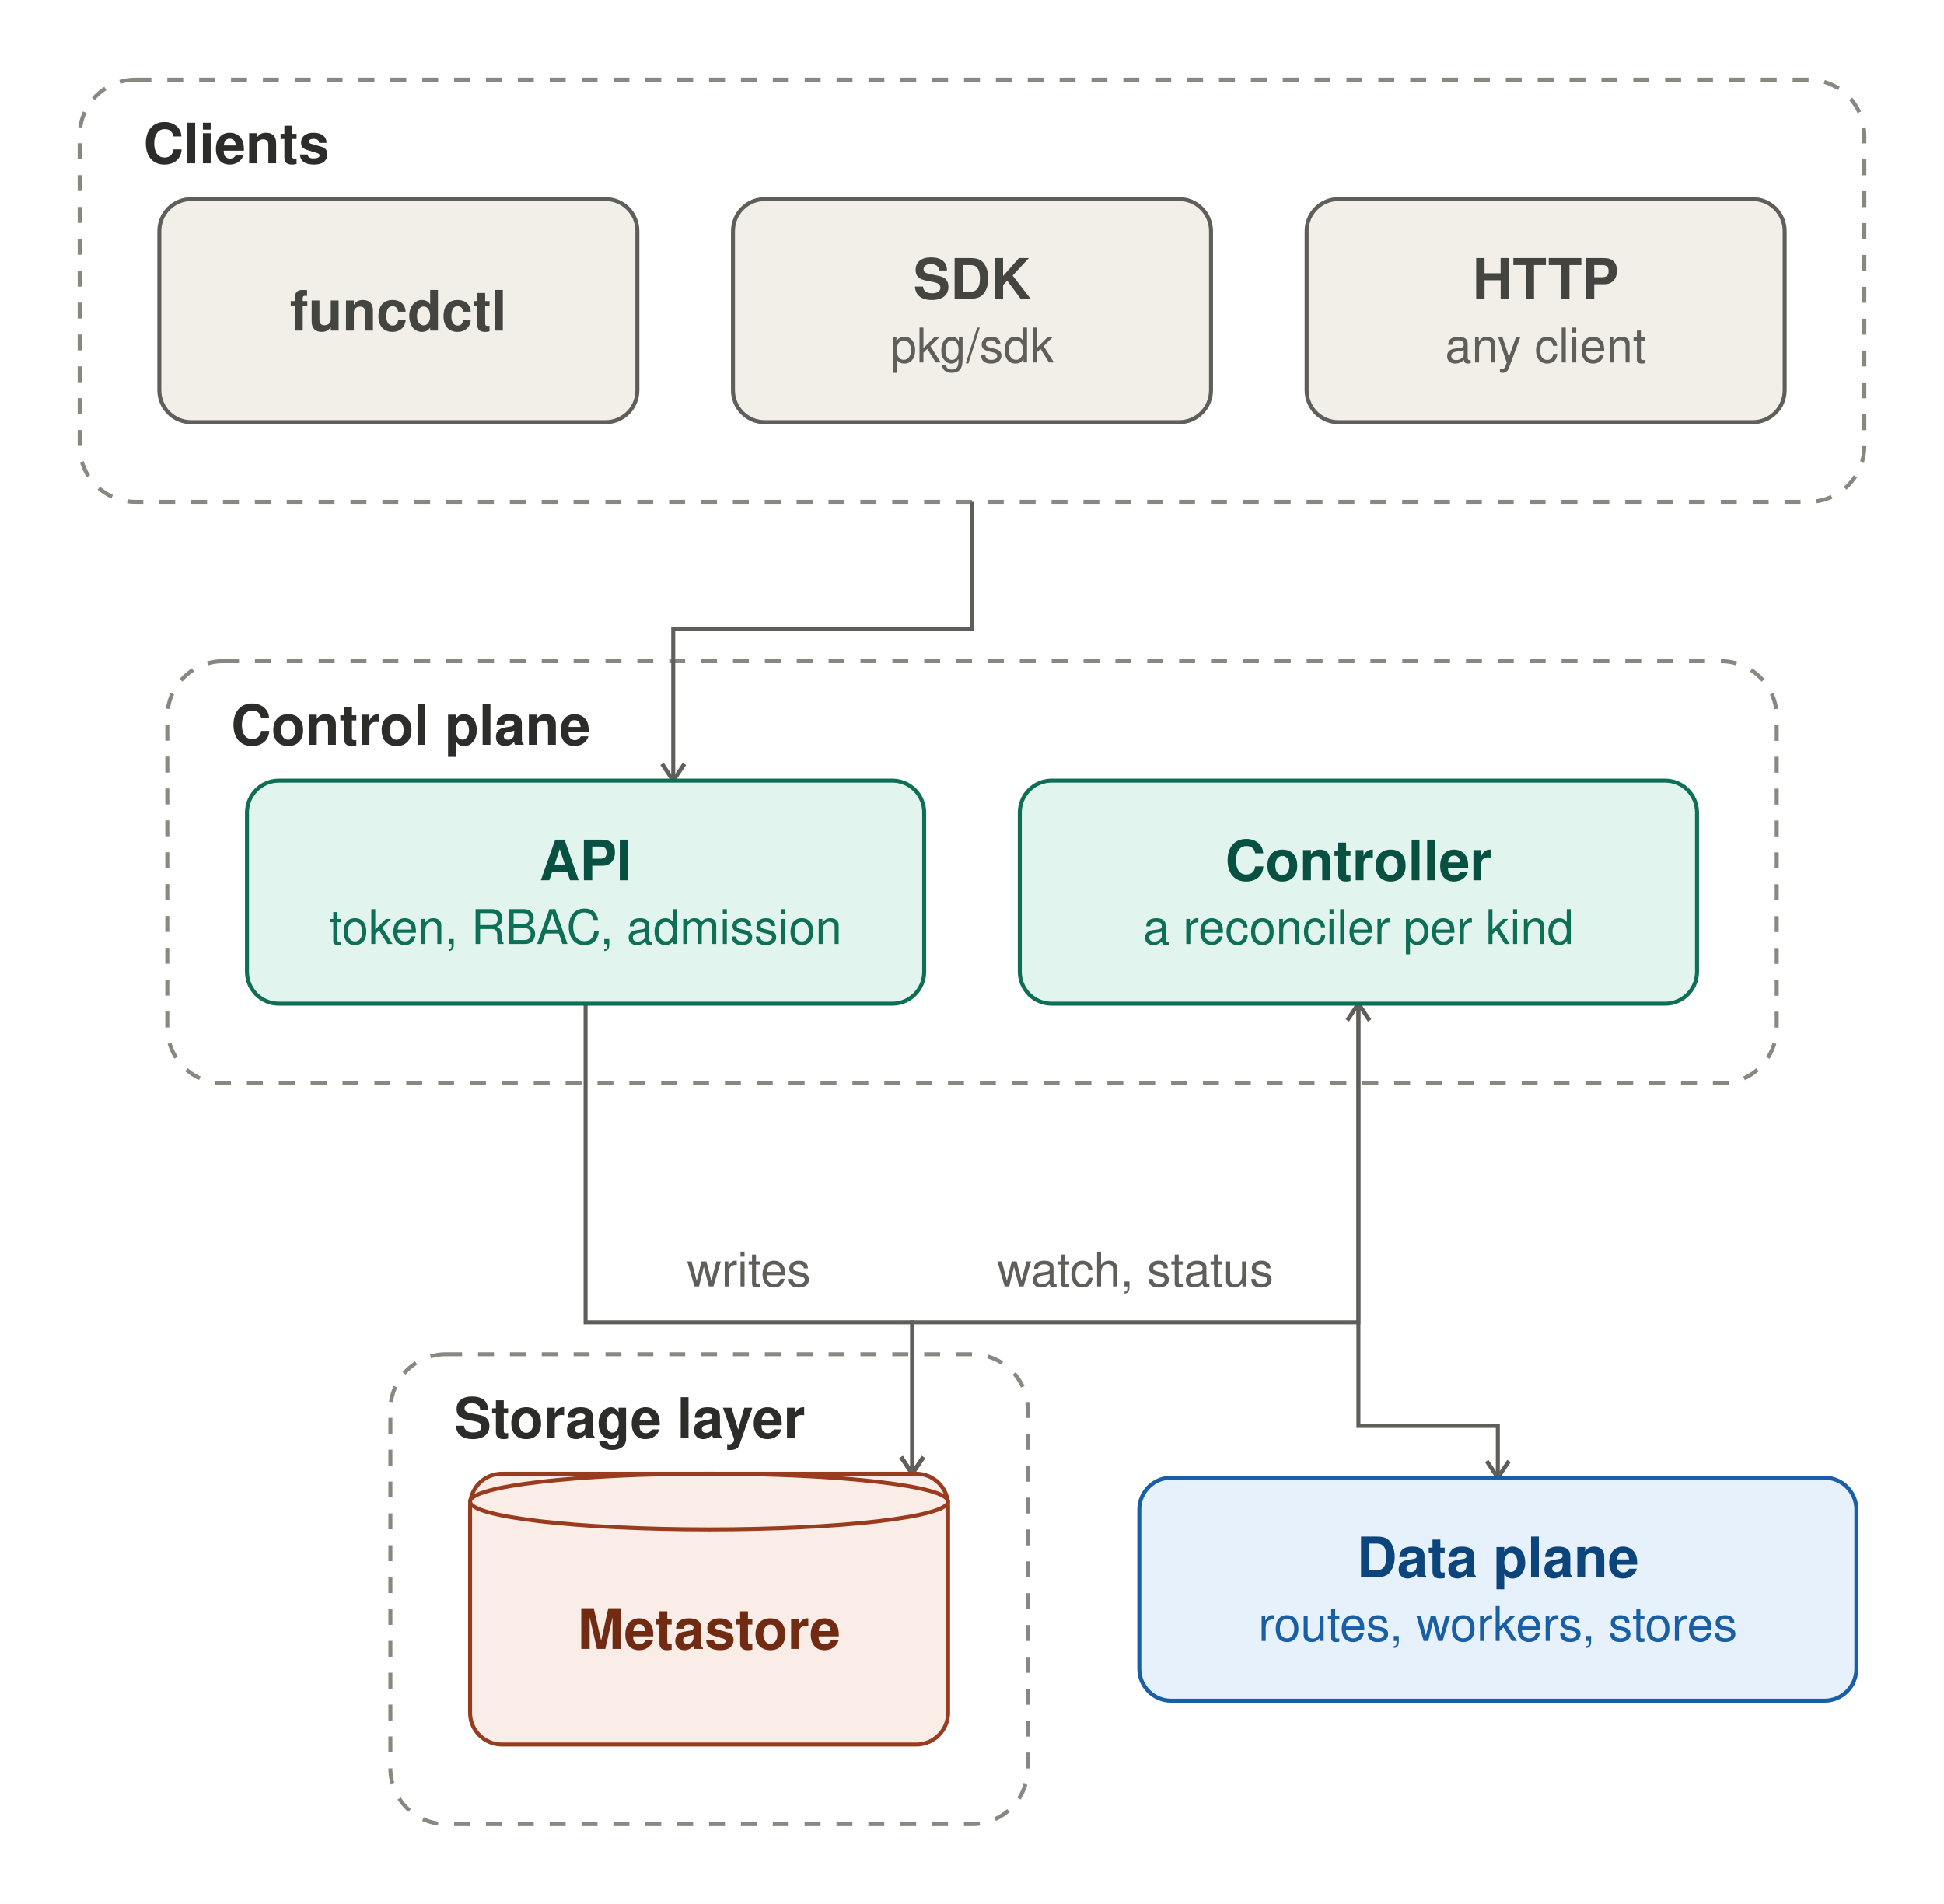
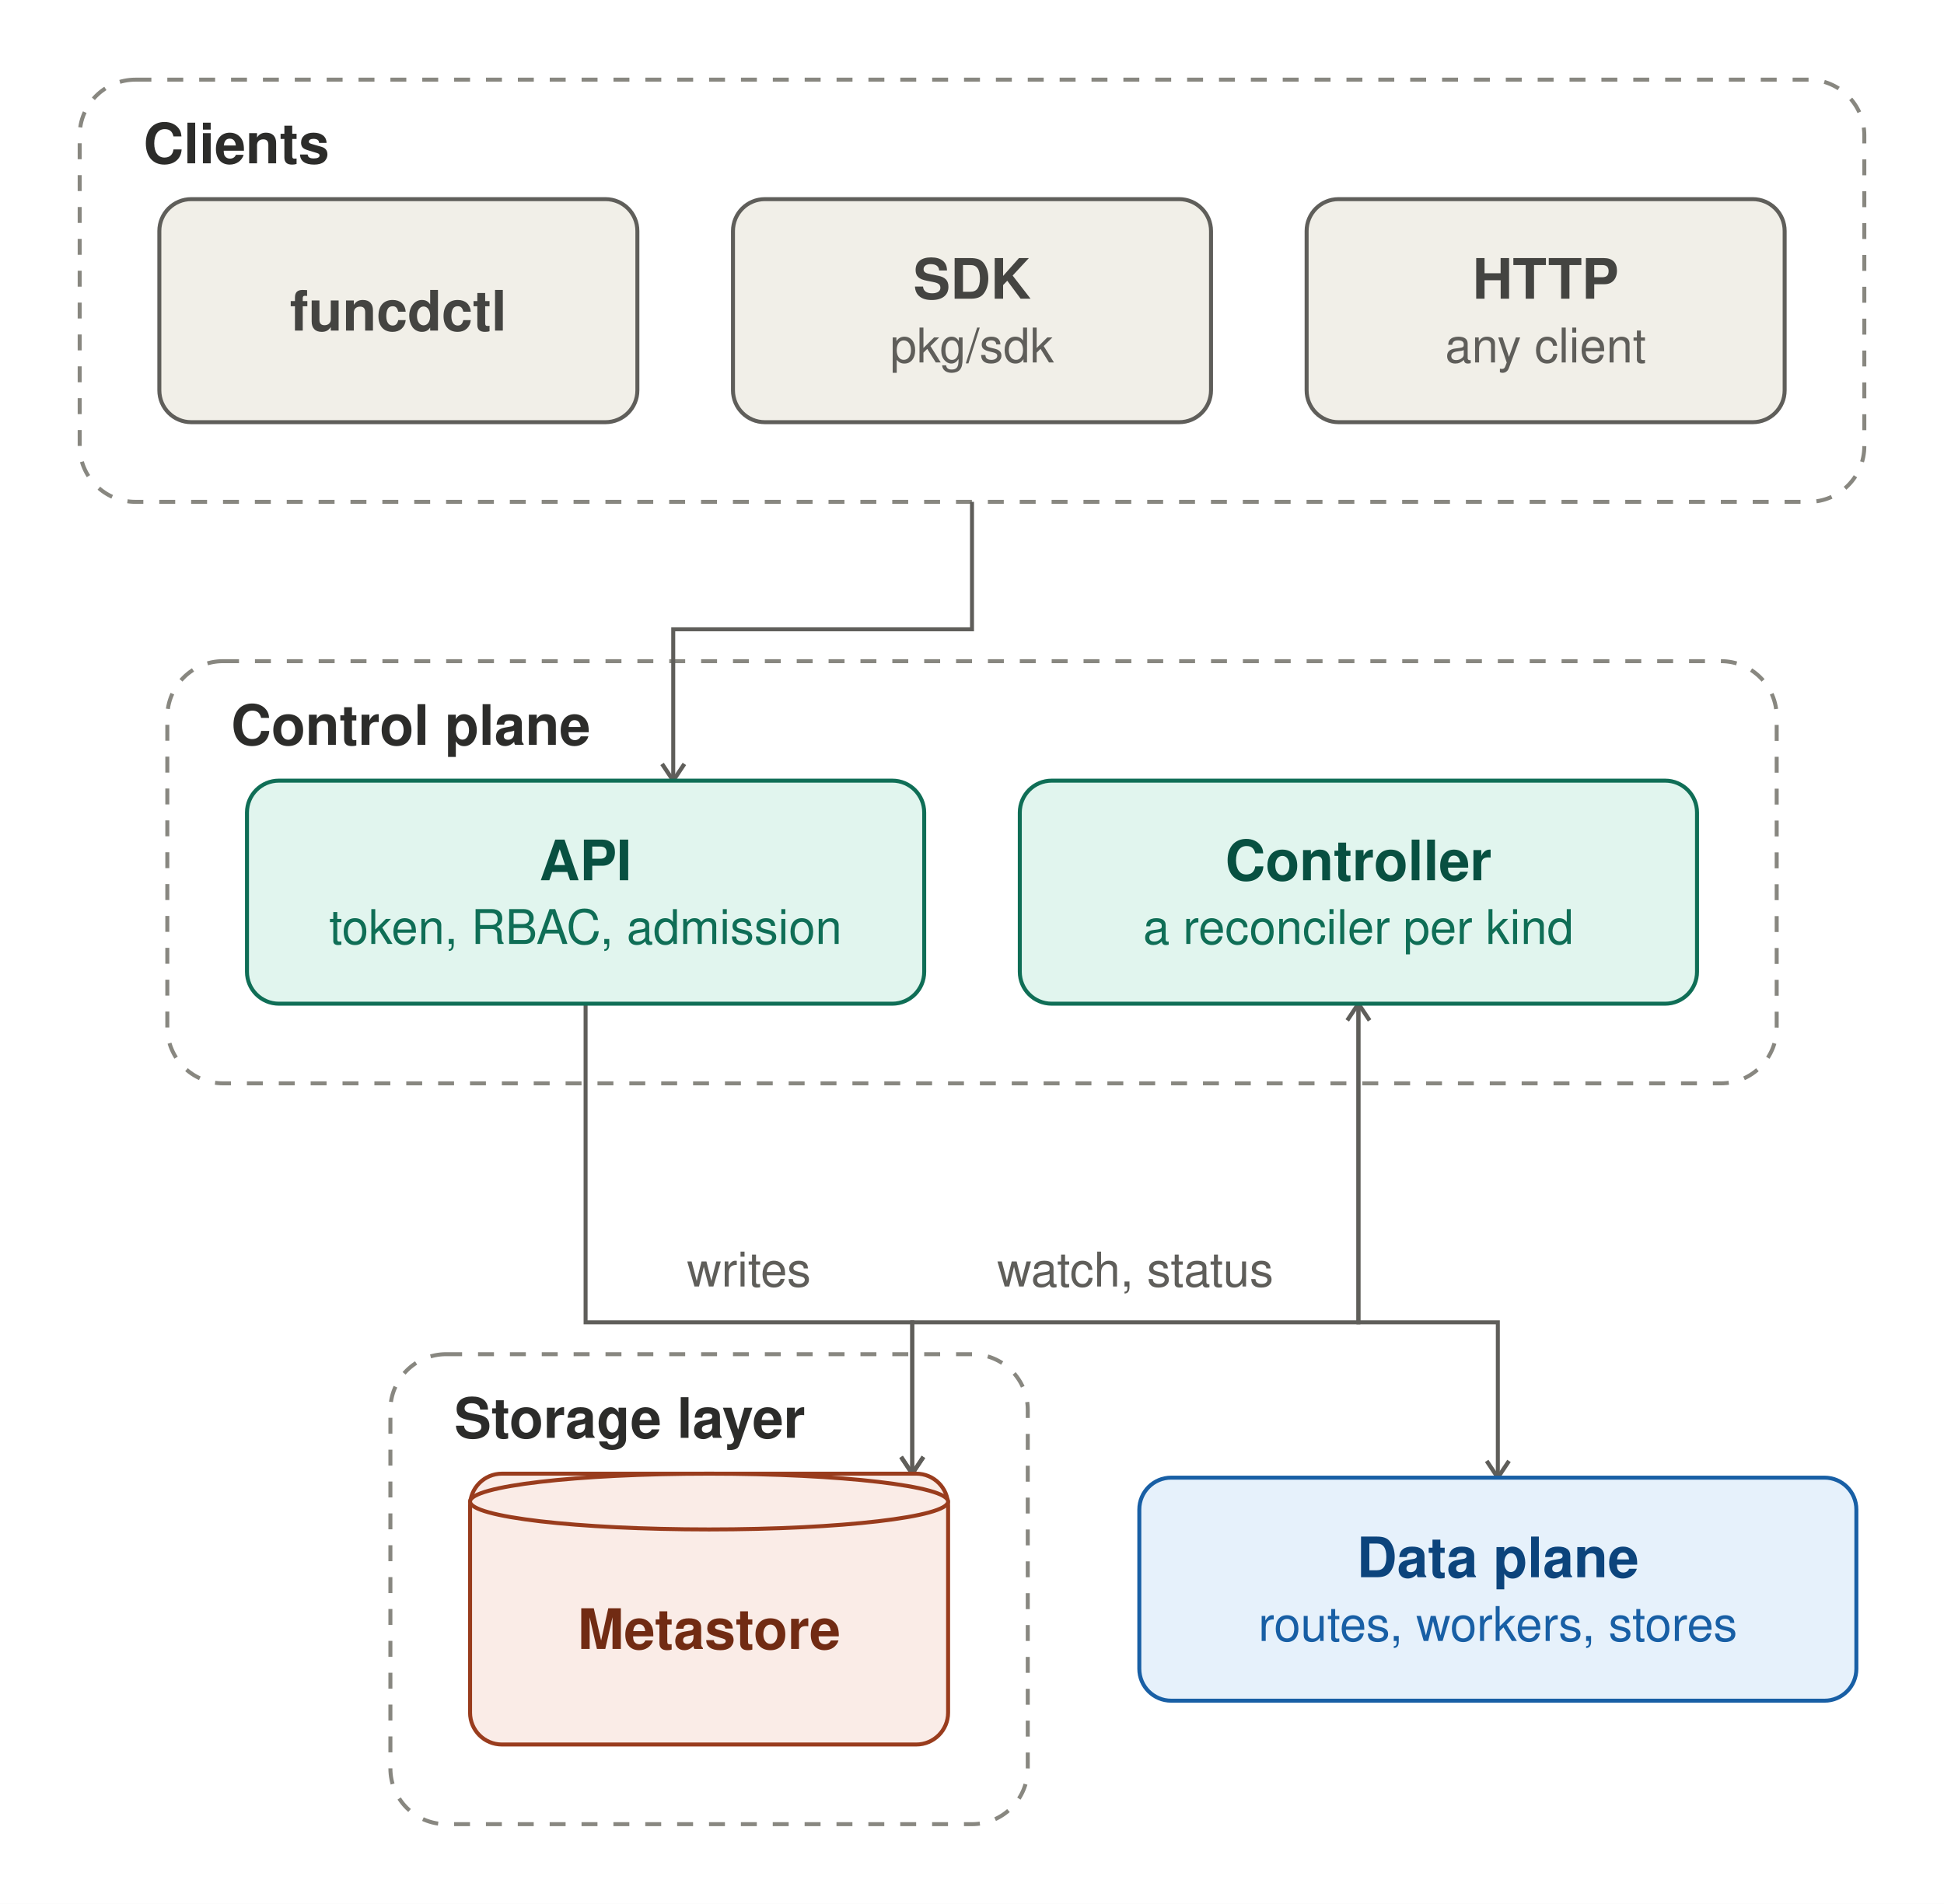
- <svg xmlns="http://www.w3.org/2000/svg" width="488" height="478" viewBox="0 0 488 478" font-family="Helvetica, Arial, sans-serif" text-anchor="middle" data-spec="title: Control plane kind: flow dir: down  [Clients] gray right cli: funcdctl sdk: SDK | pkg/sdk http: HTTP | any client [/]  [Control plane] teal right api: API | token, RBAC, admission ctrl: Controller | a reconciler per kind [/]  [Storage layer] coral meta: Metastore @db [/]  dp: Data plane | routes, workers, stores @blue  Clients &gt; api api &gt; meta: writes ctrl &lt;&gt; meta: watch, status ctrl &gt; dp  " content="&lt;mxfile host=&quot;app.diagrams.net&quot;&gt;&lt;diagram id=&quot;diagram&quot; name=&quot;Control plane&quot;&gt;&lt;mxGraphModel dx=&quot;800&quot; dy=&quot;600&quot; grid=&quot;1&quot; gridSize=&quot;10&quot; guides=&quot;1&quot; page=&quot;1&quot; pageWidth=&quot;488&quot; pageHeight=&quot;478&quot; math=&quot;0&quot; shadow=&quot;0&quot;&gt;&lt;root&gt;&lt;mxCell id=&quot;0&quot;/&gt;&lt;mxCell id=&quot;1&quot; parent=&quot;0&quot;/&gt;&lt;mxCell id=&quot;c1&quot; value=&quot;Clients&quot; style=&quot;rounded=1;absoluteArcSize=1;arcSize=28;dashed=1;fillColor=none;strokeColor=#888780;fontStyle=1;fontSize=14;fontColor=#2C2C2A;align=left;verticalAlign=top;spacingLeft=10;spacingTop=2;html=1;container=1;collapsible=0;&quot; vertex=&quot;1&quot; parent=&quot;1&quot;&gt;&lt;mxGeometry x=&quot;20&quot; y=&quot;20&quot; width=&quot;448.0&quot; height=&quot;106.0&quot; as=&quot;geometry&quot;/&gt;&lt;/mxCell&gt;&lt;mxCell id=&quot;c2&quot; value=&quot;&amp;lt;b&amp;gt;funcdctl&amp;lt;/b&amp;gt;&quot; style=&quot;rounded=1;absoluteArcSize=1;arcSize=16;whiteSpace=wrap;html=1;fillColor=#F1EFE8;strokeColor=#5F5E5A;fontColor=#444441;fontSize=14;&quot; vertex=&quot;1&quot; parent=&quot;c1&quot;&gt;&lt;mxGeometry x=&quot;20&quot; y=&quot;30&quot; width=&quot;120&quot; height=&quot;56&quot; as=&quot;geometry&quot;/&gt;&lt;/mxCell&gt;&lt;mxCell id=&quot;c3&quot; value=&quot;&amp;lt;b&amp;gt;SDK&amp;lt;/b&amp;gt;&amp;lt;br&amp;gt;&amp;lt;font style=&amp;quot;font-size:12px&amp;quot; color=&amp;quot;#5F5E5A&amp;quot;&amp;gt;pkg/sdk&amp;lt;/font&amp;gt;&quot; style=&quot;rounded=1;absoluteArcSize=1;arcSize=16;whiteSpace=wrap;html=1;fillColor=#F1EFE8;strokeColor=#5F5E5A;fontColor=#444441;fontSize=14;&quot; vertex=&quot;1&quot; parent=&quot;c1&quot;&gt;&lt;mxGeometry x=&quot;164&quot; y=&quot;30&quot; width=&quot;120&quot; height=&quot;56&quot; as=&quot;geometry&quot;/&gt;&lt;/mxCell&gt;&lt;mxCell id=&quot;c4&quot; value=&quot;&amp;lt;b&amp;gt;HTTP&amp;lt;/b&amp;gt;&amp;lt;br&amp;gt;&amp;lt;font style=&amp;quot;font-size:12px&amp;quot; color=&amp;quot;#5F5E5A&amp;quot;&amp;gt;any client&amp;lt;/font&amp;gt;&quot; style=&quot;rounded=1;absoluteArcSize=1;arcSize=16;whiteSpace=wrap;html=1;fillColor=#F1EFE8;strokeColor=#5F5E5A;fontColor=#444441;fontSize=14;&quot; vertex=&quot;1&quot; parent=&quot;c1&quot;&gt;&lt;mxGeometry x=&quot;308&quot; y=&quot;30&quot; width=&quot;120&quot; height=&quot;56&quot; as=&quot;geometry&quot;/&gt;&lt;/mxCell&gt;&lt;mxCell id=&quot;c5&quot; value=&quot;Control plane&quot; style=&quot;rounded=1;absoluteArcSize=1;arcSize=28;dashed=1;fillColor=none;strokeColor=#888780;fontStyle=1;fontSize=14;fontColor=#2C2C2A;align=left;verticalAlign=top;spacingLeft=10;spacingTop=2;html=1;container=1;collapsible=0;&quot; vertex=&quot;1&quot; parent=&quot;1&quot;&gt;&lt;mxGeometry x=&quot;42&quot; y=&quot;166&quot; width=&quot;404.0&quot; height=&quot;106.0&quot; as=&quot;geometry&quot;/&gt;&lt;/mxCell&gt;&lt;mxCell id=&quot;c6&quot; value=&quot;&amp;lt;b&amp;gt;API&amp;lt;/b&amp;gt;&amp;lt;br&amp;gt;&amp;lt;font style=&amp;quot;font-size:12px&amp;quot; color=&amp;quot;#0F6E56&amp;quot;&amp;gt;token, RBAC, admission&amp;lt;/font&amp;gt;&quot; style=&quot;rounded=1;absoluteArcSize=1;arcSize=16;whiteSpace=wrap;html=1;fillColor=#E1F5EE;strokeColor=#0F6E56;fontColor=#085041;fontSize=14;&quot; vertex=&quot;1&quot; parent=&quot;c5&quot;&gt;&lt;mxGeometry x=&quot;20&quot; y=&quot;30&quot; width=&quot;170&quot; height=&quot;56&quot; as=&quot;geometry&quot;/&gt;&lt;/mxCell&gt;&lt;mxCell id=&quot;c7&quot; value=&quot;&amp;lt;b&amp;gt;Controller&amp;lt;/b&amp;gt;&amp;lt;br&amp;gt;&amp;lt;font style=&amp;quot;font-size:12px&amp;quot; color=&amp;quot;#0F6E56&amp;quot;&amp;gt;a reconciler per kind&amp;lt;/font&amp;gt;&quot; style=&quot;rounded=1;absoluteArcSize=1;arcSize=16;whiteSpace=wrap;html=1;fillColor=#E1F5EE;strokeColor=#0F6E56;fontColor=#085041;fontSize=14;&quot; vertex=&quot;1&quot; parent=&quot;c5&quot;&gt;&lt;mxGeometry x=&quot;214&quot; y=&quot;30&quot; width=&quot;170&quot; height=&quot;56&quot; as=&quot;geometry&quot;/&gt;&lt;/mxCell&gt;&lt;mxCell id=&quot;c8&quot; value=&quot;Storage layer&quot; style=&quot;rounded=1;absoluteArcSize=1;arcSize=28;dashed=1;fillColor=none;strokeColor=#888780;fontStyle=1;fontSize=14;fontColor=#2C2C2A;align=left;verticalAlign=top;spacingLeft=10;spacingTop=2;html=1;container=1;collapsible=0;&quot; vertex=&quot;1&quot; parent=&quot;1&quot;&gt;&lt;mxGeometry x=&quot;98&quot; y=&quot;340&quot; width=&quot;160.0&quot; height=&quot;118.0&quot; as=&quot;geometry&quot;/&gt;&lt;/mxCell&gt;&lt;mxCell id=&quot;c9&quot; value=&quot;&amp;lt;b&amp;gt;Metastore&amp;lt;/b&amp;gt;&quot; style=&quot;shape=cylinder3;boundedLbl=1;size=8;whiteSpace=wrap;html=1;fillColor=#FAECE7;strokeColor=#993C1D;fontColor=#712B13;fontSize=14;&quot; vertex=&quot;1&quot; parent=&quot;c8&quot;&gt;&lt;mxGeometry x=&quot;20&quot; y=&quot;30&quot; width=&quot;120&quot; height=&quot;68&quot; as=&quot;geometry&quot;/&gt;&lt;/mxCell&gt;&lt;mxCell id=&quot;c10&quot; value=&quot;&amp;lt;b&amp;gt;Data plane&amp;lt;/b&amp;gt;&amp;lt;br&amp;gt;&amp;lt;font style=&amp;quot;font-size:12px&amp;quot; color=&amp;quot;#185FA5&amp;quot;&amp;gt;routes, workers, stores&amp;lt;/font&amp;gt;&quot; style=&quot;rounded=1;absoluteArcSize=1;arcSize=16;whiteSpace=wrap;html=1;fillColor=#E6F1FB;strokeColor=#185FA5;fontColor=#0C447C;fontSize=14;&quot; vertex=&quot;1&quot; parent=&quot;1&quot;&gt;&lt;mxGeometry x=&quot;286&quot; y=&quot;371&quot; width=&quot;180&quot; height=&quot;56&quot; as=&quot;geometry&quot;/&gt;&lt;/mxCell&gt;&lt;mxCell id=&quot;e1&quot; value=&quot;&quot; style=&quot;edgeStyle=orthogonalEdgeStyle;rounded=0;html=1;jettySize=auto;strokeColor=#5F5E5A;fontColor=#5F5E5A;fontSize=12;labelBackgroundColor=#FFFFFF;endSize=7;endArrow=open;endFill=0;exitX=0.5;exitY=1;exitDx=0;exitDy=0;exitPerimeter=0;entryX=0.629;entryY=0;entryDx=0;entryDy=0;entryPerimeter=0;&quot; edge=&quot;1&quot; parent=&quot;1&quot; source=&quot;c1&quot; target=&quot;c6&quot;&gt;&lt;mxGeometry relative=&quot;1&quot; as=&quot;geometry&quot;&gt;&lt;Array as=&quot;points&quot;&gt;&lt;mxPoint x=&quot;244&quot; y=&quot;158&quot;/&gt;&lt;mxPoint x=&quot;169&quot; y=&quot;158&quot;/&gt;&lt;/Array&gt;&lt;/mxGeometry&gt;&lt;/mxCell&gt;&lt;mxCell id=&quot;e2&quot; value=&quot;writes&quot; style=&quot;edgeStyle=orthogonalEdgeStyle;rounded=0;html=1;jettySize=auto;strokeColor=#5F5E5A;fontColor=#5F5E5A;fontSize=12;labelBackgroundColor=#FFFFFF;endSize=7;endArrow=open;endFill=0;exitX=0.5;exitY=1;exitDx=0;exitDy=0;exitPerimeter=0;entryX=0.925;entryY=0;entryDx=0;entryDy=0;entryPerimeter=0;&quot; edge=&quot;1&quot; parent=&quot;1&quot; source=&quot;c6&quot; target=&quot;c9&quot;&gt;&lt;mxGeometry x=&quot;0.210&quot; relative=&quot;1&quot; as=&quot;geometry&quot;&gt;&lt;Array as=&quot;points&quot;&gt;&lt;mxPoint x=&quot;147&quot; y=&quot;332&quot;/&gt;&lt;mxPoint x=&quot;229&quot; y=&quot;332&quot;/&gt;&lt;/Array&gt;&lt;mxPoint x=&quot;0&quot; y=&quot;-13&quot; as=&quot;offset&quot;/&gt;&lt;/mxGeometry&gt;&lt;/mxCell&gt;&lt;mxCell id=&quot;e3&quot; value=&quot;watch, status&quot; style=&quot;edgeStyle=orthogonalEdgeStyle;rounded=0;html=1;jettySize=auto;strokeColor=#5F5E5A;fontColor=#5F5E5A;fontSize=12;labelBackgroundColor=#FFFFFF;endSize=7;endArrow=open;endFill=0;startArrow=open;startFill=0;startSize=7;exitX=0.5;exitY=1;exitDx=0;exitDy=0;exitPerimeter=0;entryX=0.925;entryY=0;entryDx=0;entryDy=0;entryPerimeter=0;&quot; edge=&quot;1&quot; parent=&quot;1&quot; source=&quot;c7&quot; target=&quot;c9&quot;&gt;&lt;mxGeometry x=&quot;0.183&quot; relative=&quot;1&quot; as=&quot;geometry&quot;&gt;&lt;Array as=&quot;points&quot;&gt;&lt;mxPoint x=&quot;341&quot; y=&quot;332&quot;/&gt;&lt;mxPoint x=&quot;229&quot; y=&quot;332&quot;/&gt;&lt;/Array&gt;&lt;mxPoint x=&quot;0&quot; y=&quot;-13&quot; as=&quot;offset&quot;/&gt;&lt;/mxGeometry&gt;&lt;/mxCell&gt;&lt;mxCell id=&quot;e4&quot; value=&quot;&quot; style=&quot;edgeStyle=orthogonalEdgeStyle;rounded=0;html=1;jettySize=auto;strokeColor=#5F5E5A;fontColor=#5F5E5A;fontSize=12;labelBackgroundColor=#FFFFFF;endSize=7;endArrow=open;endFill=0;exitX=0.5;exitY=1;exitDx=0;exitDy=0;exitPerimeter=0;entryX=0.5;entryY=0;entryDx=0;entryDy=0;entryPerimeter=0;&quot; edge=&quot;1&quot; parent=&quot;1&quot; source=&quot;c7&quot; target=&quot;c10&quot;&gt;&lt;mxGeometry relative=&quot;1&quot; as=&quot;geometry&quot;&gt;&lt;Array as=&quot;points&quot;&gt;&lt;mxPoint x=&quot;341&quot; y=&quot;358&quot;/&gt;&lt;mxPoint x=&quot;376&quot; y=&quot;358&quot;/&gt;&lt;/Array&gt;&lt;/mxGeometry&gt;&lt;/mxCell&gt;&lt;/root&gt;&lt;/mxGraphModel&gt;&lt;/diagram&gt;&lt;/mxfile&gt;">
+ <svg xmlns="http://www.w3.org/2000/svg" width="488" height="478" viewBox="0 0 488 478" font-family="Helvetica, Arial, sans-serif" text-anchor="middle" data-spec="title: Control plane kind: flow dir: down  [Clients] gray right cli: funcdctl sdk: SDK | pkg/sdk http: HTTP | any client [/]  [Control plane] teal right api: API | token, RBAC, admission ctrl: Controller | a reconciler per kind [/]  [Storage layer] coral meta: Metastore @db [/]  dp: Data plane | routes, workers, stores @blue  Clients &gt; api api &gt; meta: writes ctrl &lt;&gt; meta: watch, status ctrl &gt; dp  " content="&lt;mxfile host=&quot;app.diagrams.net&quot;&gt;&lt;diagram id=&quot;diagram&quot; name=&quot;Control plane&quot;&gt;&lt;mxGraphModel dx=&quot;800&quot; dy=&quot;600&quot; grid=&quot;1&quot; gridSize=&quot;10&quot; guides=&quot;1&quot; page=&quot;1&quot; pageWidth=&quot;488&quot; pageHeight=&quot;478&quot; math=&quot;0&quot; shadow=&quot;0&quot;&gt;&lt;root&gt;&lt;mxCell id=&quot;0&quot;/&gt;&lt;mxCell id=&quot;1&quot; parent=&quot;0&quot;/&gt;&lt;mxCell id=&quot;c1&quot; value=&quot;Clients&quot; style=&quot;rounded=1;absoluteArcSize=1;arcSize=28;dashed=1;fillColor=none;strokeColor=#888780;fontStyle=1;fontSize=14;fontColor=#2C2C2A;align=left;verticalAlign=top;spacingLeft=10;spacingTop=2;html=1;container=1;collapsible=0;&quot; vertex=&quot;1&quot; parent=&quot;1&quot;&gt;&lt;mxGeometry x=&quot;20&quot; y=&quot;20&quot; width=&quot;448.0&quot; height=&quot;106.0&quot; as=&quot;geometry&quot;/&gt;&lt;/mxCell&gt;&lt;mxCell id=&quot;c2&quot; value=&quot;&amp;lt;b&amp;gt;funcdctl&amp;lt;/b&amp;gt;&quot; style=&quot;rounded=1;absoluteArcSize=1;arcSize=16;whiteSpace=wrap;html=1;fillColor=#F1EFE8;strokeColor=#5F5E5A;fontColor=#444441;fontSize=14;&quot; vertex=&quot;1&quot; parent=&quot;c1&quot;&gt;&lt;mxGeometry x=&quot;20&quot; y=&quot;30&quot; width=&quot;120&quot; height=&quot;56&quot; as=&quot;geometry&quot;/&gt;&lt;/mxCell&gt;&lt;mxCell id=&quot;c3&quot; value=&quot;&amp;lt;b&amp;gt;SDK&amp;lt;/b&amp;gt;&amp;lt;br&amp;gt;&amp;lt;font style=&amp;quot;font-size:12px&amp;quot; color=&amp;quot;#5F5E5A&amp;quot;&amp;gt;pkg/sdk&amp;lt;/font&amp;gt;&quot; style=&quot;rounded=1;absoluteArcSize=1;arcSize=16;whiteSpace=wrap;html=1;fillColor=#F1EFE8;strokeColor=#5F5E5A;fontColor=#444441;fontSize=14;&quot; vertex=&quot;1&quot; parent=&quot;c1&quot;&gt;&lt;mxGeometry x=&quot;164&quot; y=&quot;30&quot; width=&quot;120&quot; height=&quot;56&quot; as=&quot;geometry&quot;/&gt;&lt;/mxCell&gt;&lt;mxCell id=&quot;c4&quot; value=&quot;&amp;lt;b&amp;gt;HTTP&amp;lt;/b&amp;gt;&amp;lt;br&amp;gt;&amp;lt;font style=&amp;quot;font-size:12px&amp;quot; color=&amp;quot;#5F5E5A&amp;quot;&amp;gt;any client&amp;lt;/font&amp;gt;&quot; style=&quot;rounded=1;absoluteArcSize=1;arcSize=16;whiteSpace=wrap;html=1;fillColor=#F1EFE8;strokeColor=#5F5E5A;fontColor=#444441;fontSize=14;&quot; vertex=&quot;1&quot; parent=&quot;c1&quot;&gt;&lt;mxGeometry x=&quot;308&quot; y=&quot;30&quot; width=&quot;120&quot; height=&quot;56&quot; as=&quot;geometry&quot;/&gt;&lt;/mxCell&gt;&lt;mxCell id=&quot;c5&quot; value=&quot;Control plane&quot; style=&quot;rounded=1;absoluteArcSize=1;arcSize=28;dashed=1;fillColor=none;strokeColor=#888780;fontStyle=1;fontSize=14;fontColor=#2C2C2A;align=left;verticalAlign=top;spacingLeft=10;spacingTop=2;html=1;container=1;collapsible=0;&quot; vertex=&quot;1&quot; parent=&quot;1&quot;&gt;&lt;mxGeometry x=&quot;42&quot; y=&quot;166&quot; width=&quot;404.0&quot; height=&quot;106.0&quot; as=&quot;geometry&quot;/&gt;&lt;/mxCell&gt;&lt;mxCell id=&quot;c6&quot; value=&quot;&amp;lt;b&amp;gt;API&amp;lt;/b&amp;gt;&amp;lt;br&amp;gt;&amp;lt;font style=&amp;quot;font-size:12px&amp;quot; color=&amp;quot;#0F6E56&amp;quot;&amp;gt;token, RBAC, admission&amp;lt;/font&amp;gt;&quot; style=&quot;rounded=1;absoluteArcSize=1;arcSize=16;whiteSpace=wrap;html=1;fillColor=#E1F5EE;strokeColor=#0F6E56;fontColor=#085041;fontSize=14;&quot; vertex=&quot;1&quot; parent=&quot;c5&quot;&gt;&lt;mxGeometry x=&quot;20&quot; y=&quot;30&quot; width=&quot;170&quot; height=&quot;56&quot; as=&quot;geometry&quot;/&gt;&lt;/mxCell&gt;&lt;mxCell id=&quot;c7&quot; value=&quot;&amp;lt;b&amp;gt;Controller&amp;lt;/b&amp;gt;&amp;lt;br&amp;gt;&amp;lt;font style=&amp;quot;font-size:12px&amp;quot; color=&amp;quot;#0F6E56&amp;quot;&amp;gt;a reconciler per kind&amp;lt;/font&amp;gt;&quot; style=&quot;rounded=1;absoluteArcSize=1;arcSize=16;whiteSpace=wrap;html=1;fillColor=#E1F5EE;strokeColor=#0F6E56;fontColor=#085041;fontSize=14;&quot; vertex=&quot;1&quot; parent=&quot;c5&quot;&gt;&lt;mxGeometry x=&quot;214&quot; y=&quot;30&quot; width=&quot;170&quot; height=&quot;56&quot; as=&quot;geometry&quot;/&gt;&lt;/mxCell&gt;&lt;mxCell id=&quot;c8&quot; value=&quot;Storage layer&quot; style=&quot;rounded=1;absoluteArcSize=1;arcSize=28;dashed=1;fillColor=none;strokeColor=#888780;fontStyle=1;fontSize=14;fontColor=#2C2C2A;align=left;verticalAlign=top;spacingLeft=10;spacingTop=2;html=1;container=1;collapsible=0;&quot; vertex=&quot;1&quot; parent=&quot;1&quot;&gt;&lt;mxGeometry x=&quot;98&quot; y=&quot;340&quot; width=&quot;160.0&quot; height=&quot;118.0&quot; as=&quot;geometry&quot;/&gt;&lt;/mxCell&gt;&lt;mxCell id=&quot;c9&quot; value=&quot;&amp;lt;b&amp;gt;Metastore&amp;lt;/b&amp;gt;&quot; style=&quot;shape=cylinder3;boundedLbl=1;size=8;whiteSpace=wrap;html=1;fillColor=#FAECE7;strokeColor=#993C1D;fontColor=#712B13;fontSize=14;&quot; vertex=&quot;1&quot; parent=&quot;c8&quot;&gt;&lt;mxGeometry x=&quot;20&quot; y=&quot;30&quot; width=&quot;120&quot; height=&quot;68&quot; as=&quot;geometry&quot;/&gt;&lt;/mxCell&gt;&lt;mxCell id=&quot;c10&quot; value=&quot;&amp;lt;b&amp;gt;Data plane&amp;lt;/b&amp;gt;&amp;lt;br&amp;gt;&amp;lt;font style=&amp;quot;font-size:12px&amp;quot; color=&amp;quot;#185FA5&amp;quot;&amp;gt;routes, workers, stores&amp;lt;/font&amp;gt;&quot; style=&quot;rounded=1;absoluteArcSize=1;arcSize=16;whiteSpace=wrap;html=1;fillColor=#E6F1FB;strokeColor=#185FA5;fontColor=#0C447C;fontSize=14;&quot; vertex=&quot;1&quot; parent=&quot;1&quot;&gt;&lt;mxGeometry x=&quot;286&quot; y=&quot;371&quot; width=&quot;180&quot; height=&quot;56&quot; as=&quot;geometry&quot;/&gt;&lt;/mxCell&gt;&lt;mxCell id=&quot;e1&quot; value=&quot;&quot; style=&quot;edgeStyle=orthogonalEdgeStyle;rounded=0;html=1;jettySize=auto;strokeColor=#5F5E5A;fontColor=#5F5E5A;fontSize=12;labelBackgroundColor=#FFFFFF;endSize=7;endArrow=open;endFill=0;exitX=0.5;exitY=1;exitDx=0;exitDy=0;exitPerimeter=0;entryX=0.629;entryY=0;entryDx=0;entryDy=0;entryPerimeter=0;&quot; edge=&quot;1&quot; parent=&quot;1&quot; source=&quot;c1&quot; target=&quot;c6&quot;&gt;&lt;mxGeometry relative=&quot;1&quot; as=&quot;geometry&quot;&gt;&lt;Array as=&quot;points&quot;&gt;&lt;mxPoint x=&quot;244&quot; y=&quot;158&quot;/&gt;&lt;mxPoint x=&quot;169&quot; y=&quot;158&quot;/&gt;&lt;/Array&gt;&lt;/mxGeometry&gt;&lt;/mxCell&gt;&lt;mxCell id=&quot;e2&quot; value=&quot;writes&quot; style=&quot;edgeStyle=orthogonalEdgeStyle;rounded=0;html=1;jettySize=auto;strokeColor=#5F5E5A;fontColor=#5F5E5A;fontSize=12;labelBackgroundColor=#FFFFFF;endSize=7;endArrow=open;endFill=0;exitX=0.5;exitY=1;exitDx=0;exitDy=0;exitPerimeter=0;entryX=0.925;entryY=0;entryDx=0;entryDy=0;entryPerimeter=0;&quot; edge=&quot;1&quot; parent=&quot;1&quot; source=&quot;c6&quot; target=&quot;c9&quot;&gt;&lt;mxGeometry x=&quot;0.210&quot; relative=&quot;1&quot; as=&quot;geometry&quot;&gt;&lt;Array as=&quot;points&quot;&gt;&lt;mxPoint x=&quot;147&quot; y=&quot;332&quot;/&gt;&lt;mxPoint x=&quot;229&quot; y=&quot;332&quot;/&gt;&lt;/Array&gt;&lt;mxPoint x=&quot;0&quot; y=&quot;-13&quot; as=&quot;offset&quot;/&gt;&lt;/mxGeometry&gt;&lt;/mxCell&gt;&lt;mxCell id=&quot;e3&quot; value=&quot;watch, status&quot; style=&quot;edgeStyle=orthogonalEdgeStyle;rounded=0;html=1;jettySize=auto;strokeColor=#5F5E5A;fontColor=#5F5E5A;fontSize=12;labelBackgroundColor=#FFFFFF;endSize=7;endArrow=open;endFill=0;startArrow=open;startFill=0;startSize=7;exitX=0.5;exitY=1;exitDx=0;exitDy=0;exitPerimeter=0;entryX=0.925;entryY=0;entryDx=0;entryDy=0;entryPerimeter=0;&quot; edge=&quot;1&quot; parent=&quot;1&quot; source=&quot;c7&quot; target=&quot;c9&quot;&gt;&lt;mxGeometry x=&quot;0.183&quot; relative=&quot;1&quot; as=&quot;geometry&quot;&gt;&lt;Array as=&quot;points&quot;&gt;&lt;mxPoint x=&quot;341&quot; y=&quot;332&quot;/&gt;&lt;mxPoint x=&quot;229&quot; y=&quot;332&quot;/&gt;&lt;/Array&gt;&lt;mxPoint x=&quot;0&quot; y=&quot;-13&quot; as=&quot;offset&quot;/&gt;&lt;/mxGeometry&gt;&lt;/mxCell&gt;&lt;mxCell id=&quot;e4&quot; value=&quot;&quot; style=&quot;edgeStyle=orthogonalEdgeStyle;rounded=0;html=1;jettySize=auto;strokeColor=#5F5E5A;fontColor=#5F5E5A;fontSize=12;labelBackgroundColor=#FFFFFF;endSize=7;endArrow=open;endFill=0;exitX=0.5;exitY=1;exitDx=0;exitDy=0;exitPerimeter=0;entryX=0.5;entryY=0;entryDx=0;entryDy=0;entryPerimeter=0;&quot; edge=&quot;1&quot; parent=&quot;1&quot; source=&quot;c7&quot; target=&quot;c10&quot;&gt;&lt;mxGeometry relative=&quot;1&quot; as=&quot;geometry&quot;&gt;&lt;Array as=&quot;points&quot;&gt;&lt;mxPoint x=&quot;341&quot; y=&quot;332&quot;/&gt;&lt;mxPoint x=&quot;376&quot; y=&quot;332&quot;/&gt;&lt;/Array&gt;&lt;/mxGeometry&gt;&lt;/mxCell&gt;&lt;/root&gt;&lt;/mxGraphModel&gt;&lt;/diagram&gt;&lt;/mxfile&gt;">
  <rect width="488" height="478" fill="#FFFFFF" />
  <defs>
    <marker id="a" viewBox="0 0 10 10" refX="8" refY="5" markerWidth="7" markerHeight="7" orient="auto-start-reverse">
      <path d="M2 1L8 5L2 9" fill="none" stroke="#5F5E5A" stroke-width="1.5" />
    </marker>
  </defs>
  <rect x="20" y="20" width="448.0" height="106.0" rx="14" fill="none" stroke="#888780" stroke-dasharray="4 4" />
  <text x="36" y="41" text-anchor="start" font-size="14" font-weight="600" fill="#2C2C2A">Clients</text>
  <rect x="42" y="166" width="404.0" height="106.0" rx="14" fill="none" stroke="#888780" stroke-dasharray="4 4" />
  <text x="58" y="187" text-anchor="start" font-size="14" font-weight="600" fill="#2C2C2A">Control plane</text>
  <rect x="98" y="340" width="160.0" height="118.0" rx="14" fill="none" stroke="#888780" stroke-dasharray="4 4" />
  <text x="114" y="361" text-anchor="start" font-size="14" font-weight="600" fill="#2C2C2A">Storage layer</text>
  <path d="M244 126.0V158H169V196" fill="none" stroke="#5F5E5A" marker-end="url(#a)" />
  <path d="M147 252V332H229V370" fill="none" stroke="#5F5E5A" marker-end="url(#a)" />
  <text x="188" y="323" font-size="12" fill="#5F5E5A">writes</text>
  <path d="M341 252V332H229V370" fill="none" stroke="#5F5E5A" marker-start="url(#a)" marker-end="url(#a)" />
  <text x="285" y="323" font-size="12" fill="#5F5E5A">watch, status</text>
-   <path d="M341 252V358H376V371" fill="none" stroke="#5F5E5A" marker-end="url(#a)" />
+   <path d="M341 252V332H376V371" fill="none" stroke="#5F5E5A" marker-end="url(#a)" />
  <rect x="40" y="50" width="120" height="56" rx="8" fill="#F1EFE8" stroke="#5F5E5A" />
  <text x="100" y="83" font-size="14" font-weight="600" fill="#444441">funcdctl</text>
  <rect x="184" y="50" width="120" height="56" rx="8" fill="#F1EFE8" stroke="#5F5E5A" />
  <text x="244" y="75" font-size="14" font-weight="600" fill="#444441">SDK</text>
  <text x="244" y="91" font-size="12" fill="#5F5E5A">pkg/sdk</text>
  <rect x="328" y="50" width="120" height="56" rx="8" fill="#F1EFE8" stroke="#5F5E5A" />
  <text x="388" y="75" font-size="14" font-weight="600" fill="#444441">HTTP</text>
  <text x="388" y="91" font-size="12" fill="#5F5E5A">any client</text>
  <rect x="62" y="196" width="170" height="56" rx="8" fill="#E1F5EE" stroke="#0F6E56" />
  <text x="147" y="221" font-size="14" font-weight="600" fill="#085041">API</text>
  <text x="147" y="237" font-size="12" fill="#0F6E56">token, RBAC, admission</text>
  <rect x="256" y="196" width="170" height="56" rx="8" fill="#E1F5EE" stroke="#0F6E56" />
  <text x="341" y="221" font-size="14" font-weight="600" fill="#085041">Controller</text>
  <text x="341" y="237" font-size="12" fill="#0F6E56">a reconciler per kind</text>
  <rect x="118" y="370" width="120" height="68" rx="8" fill="#FAECE7" stroke="#993C1D" />
  <ellipse cx="178" cy="377" rx="60" ry="7" fill="#FAECE7" stroke="#993C1D" />
  <text x="178" y="414" font-size="14" font-weight="600" fill="#712B13">Metastore</text>
  <rect x="286" y="371" width="180" height="56" rx="8" fill="#E6F1FB" stroke="#185FA5" />
  <text x="376" y="396" font-size="14" font-weight="600" fill="#0C447C">Data plane</text>
  <text x="376" y="412" font-size="12" fill="#185FA5">routes, workers, stores</text>
</svg>
